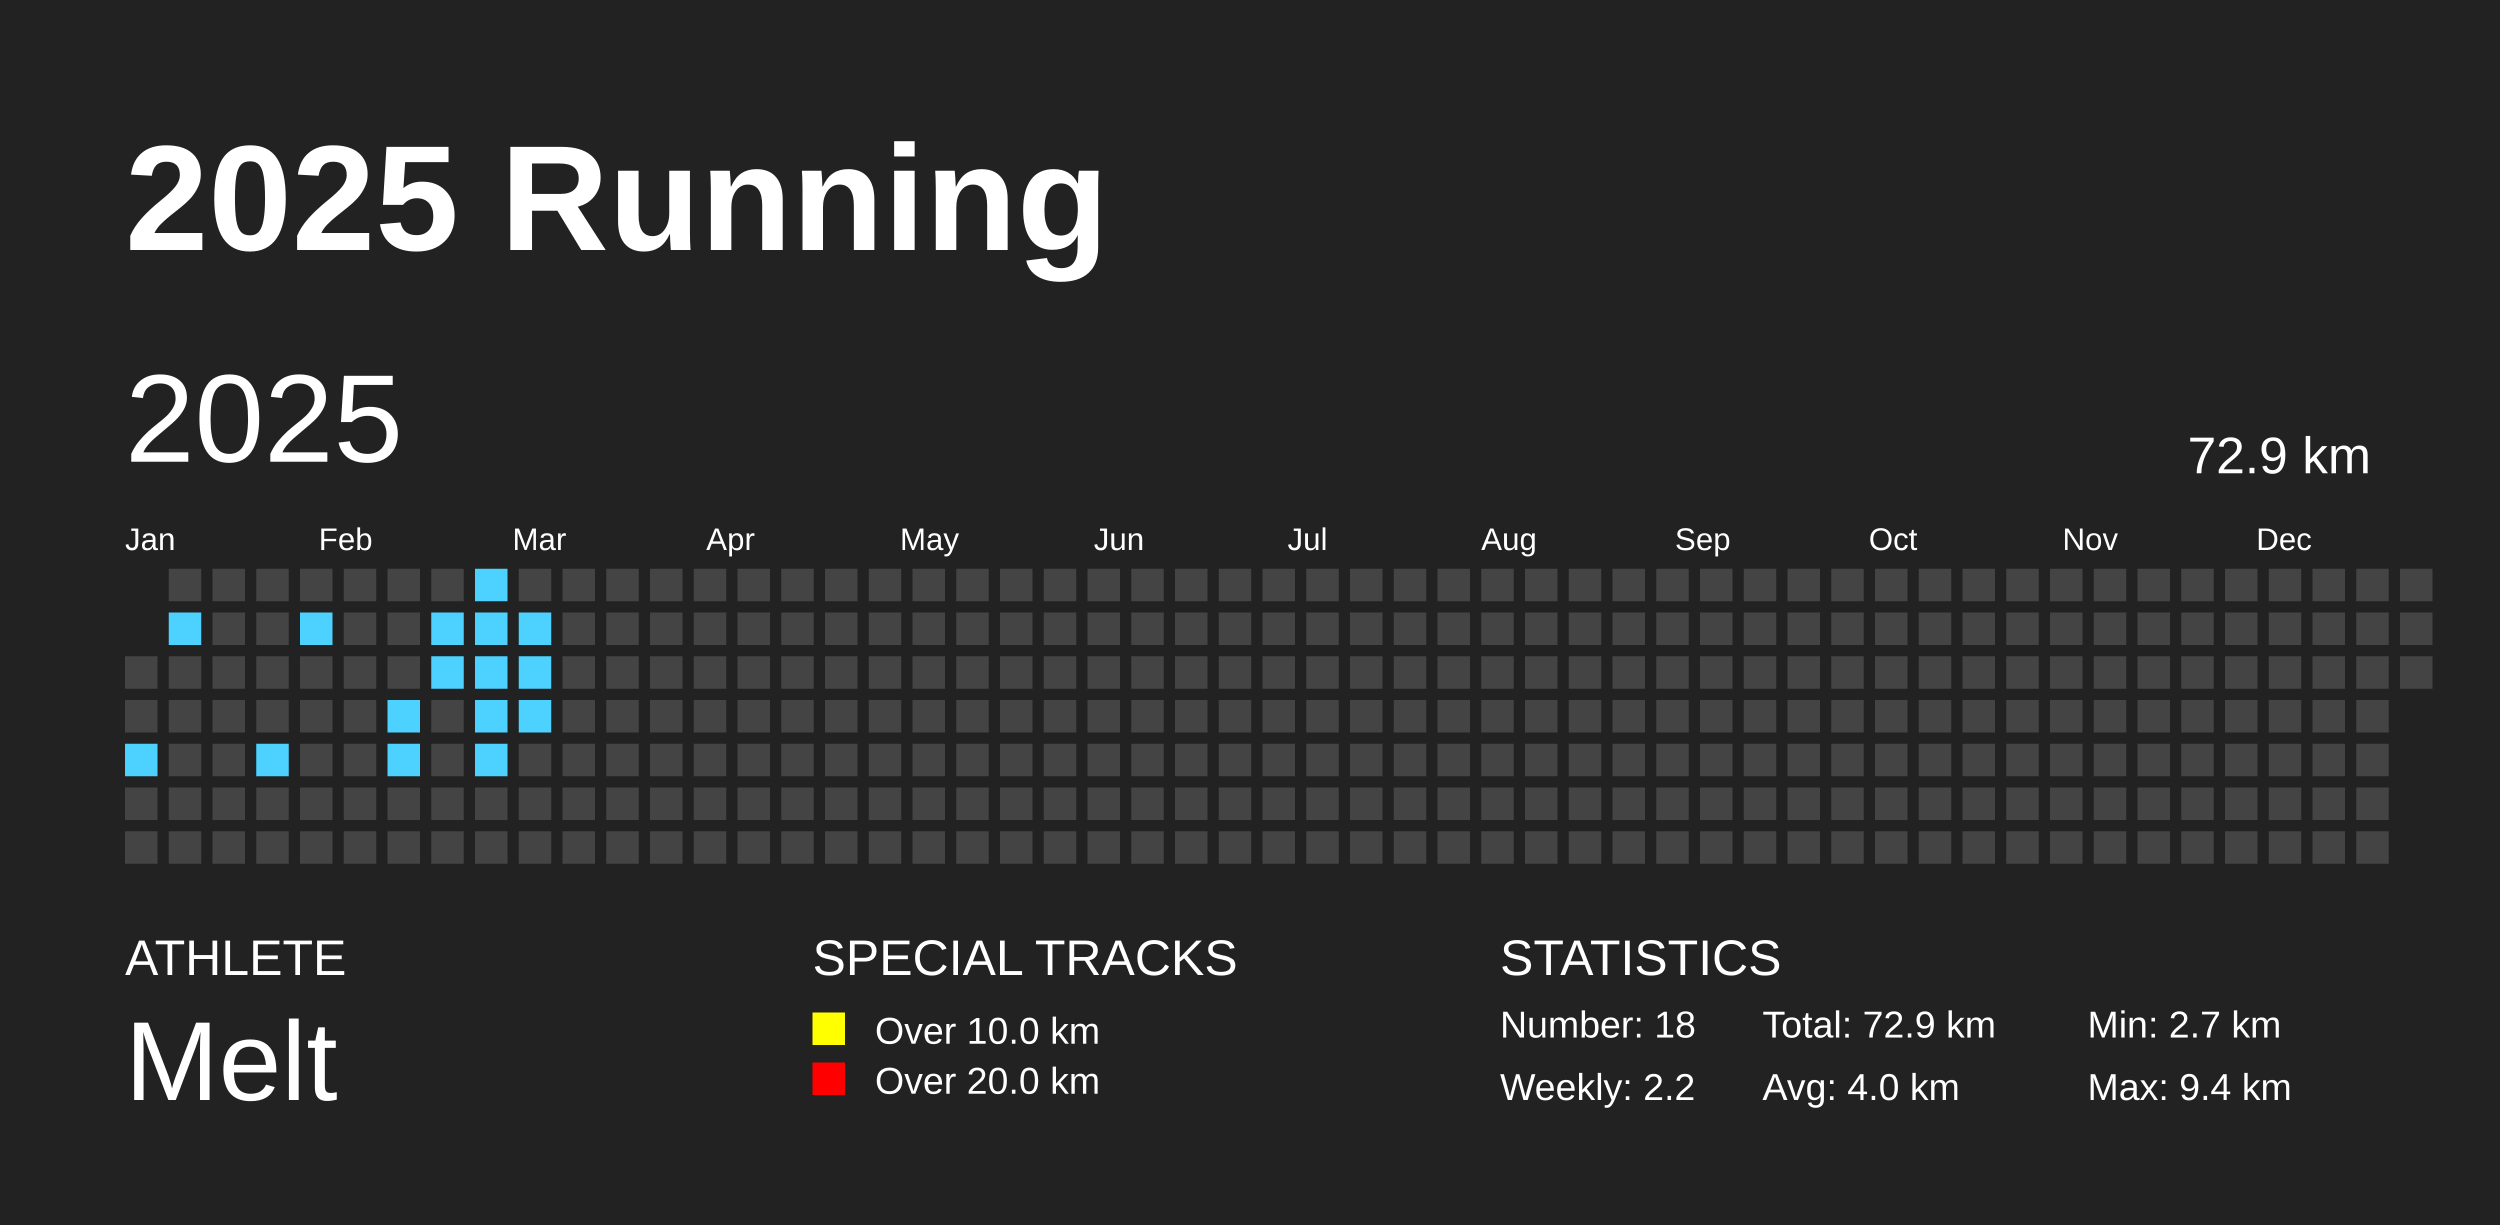
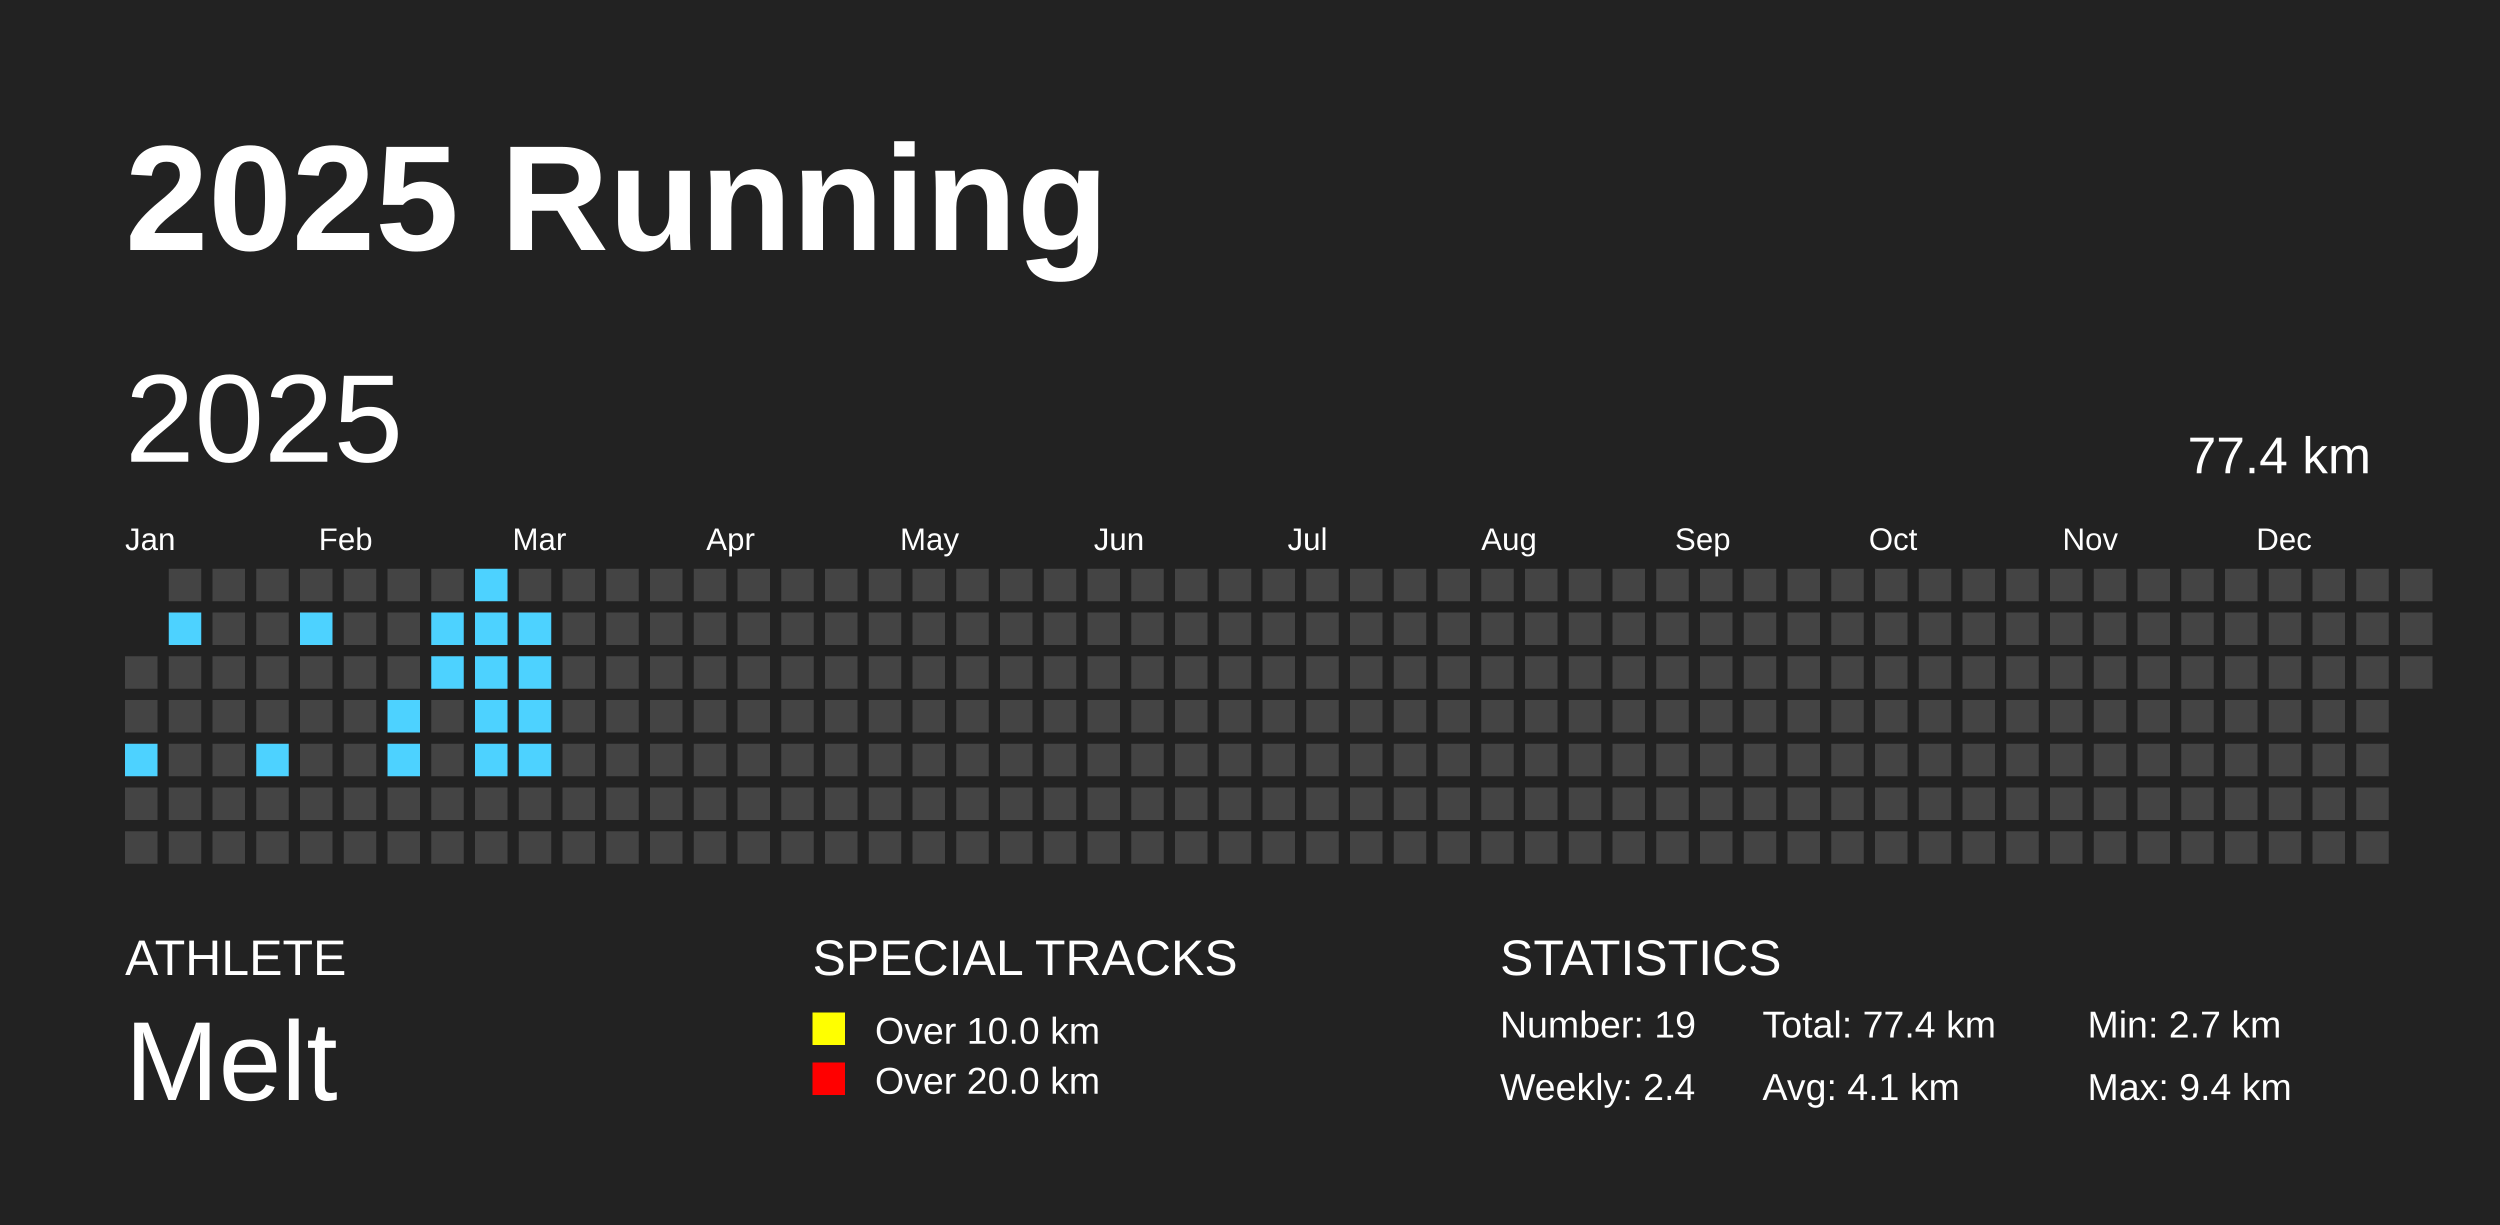
<svg xmlns="http://www.w3.org/2000/svg" baseProfile="full" height="98mm" version="1.1" viewBox="0,0,200,98" width="200mm">
  <defs />
  <rect fill="#222222" height="98" width="200" x="0" y="0" />
  <text fill="#FFFFFF" style="font-size:12px; font-family:Arial; font-weight:bold;" x="10" y="20">2025 Running</text>
  <text fill="#FFFFFF" style="font-size:4px; font-family:Arial" x="10" y="78">ATHLETE</text>
  <text fill="#FFFFFF" style="font-size:9px; font-family:Arial" x="10" y="88">Melt</text>
  <text fill="#FFFFFF" style="font-size:4px; font-family:Arial" x="65" y="78">SPECIAL TRACKS</text>
  <rect fill="yellow" height="2.6" width="2.6" x="65" y="81" />
  <text fill="#FFFFFF" style="font-size:3px; font-family:Arial" x="70" y="83.5">Over 10.0 km</text>
  <rect fill="red" height="2.6" width="2.6" x="65" y="85" />
  <text fill="#FFFFFF" style="font-size:3px; font-family:Arial" x="70" y="87.5">Over 20.0 km</text>
  <text fill="#FFFFFF" style="font-size:4px; font-family:Arial" x="120" y="78">STATISTICS</text>
-   <text fill="#FFFFFF" style="font-size:3px; font-family:Arial" x="120" y="83">Number: 18</text>
-   <text fill="#FFFFFF" style="font-size:3px; font-family:Arial" x="120" y="88">Weekly: 2.2</text>
-   <text fill="#FFFFFF" style="font-size:3px; font-family:Arial" x="141" y="83">Total: 72.9 km</text>
-   <text fill="#FFFFFF" style="font-size:3px; font-family:Arial" x="141" y="88">Avg: 4.0 km</text>
+   <text fill="#FFFFFF" style="font-size:3px; font-family:Arial" x="120" y="83">Number: 19</text>
+   <text fill="#FFFFFF" style="font-size:3px; font-family:Arial" x="120" y="88">Weekly: 2.4</text>
+   <text fill="#FFFFFF" style="font-size:3px; font-family:Arial" x="141" y="83">Total: 77.4 km</text>
+   <text fill="#FFFFFF" style="font-size:3px; font-family:Arial" x="141" y="88">Avg: 4.1 km</text>
  <text fill="#FFFFFF" style="font-size:3px; font-family:Arial" x="167" y="83">Min: 2.7 km</text>
  <text fill="#FFFFFF" style="font-size:3px; font-family:Arial" x="167" y="88">Max: 9.4 km</text>
  <text dominant-baseline="hanging" fill="#FFFFFF" style="font-size:10.0px; font-family:Arial;" x="10" y="30">2025</text>
-   <text dominant-baseline="hanging" fill="#FFFFFF" style="font-size:4.125px; font-family:Arial;" x="175" y="35">72.9 km</text>
+   <text dominant-baseline="hanging" fill="#FFFFFF" style="font-size:4.125px; font-family:Arial;" x="175" y="35">77.4 km</text>
  <text fill="#FFFFFF" style="font-size:2.5px; font-family:Arial" x="10.0" y="44">Jan</text>
  <text fill="#FFFFFF" style="font-size:2.5px; font-family:Arial" x="25.5" y="44">Feb</text>
  <text fill="#FFFFFF" style="font-size:2.5px; font-family:Arial" x="41.0" y="44">Mar</text>
  <text fill="#FFFFFF" style="font-size:2.5px; font-family:Arial" x="56.5" y="44">Apr</text>
  <text fill="#FFFFFF" style="font-size:2.5px; font-family:Arial" x="72.0" y="44">May</text>
  <text fill="#FFFFFF" style="font-size:2.5px; font-family:Arial" x="87.5" y="44">Jun</text>
  <text fill="#FFFFFF" style="font-size:2.5px; font-family:Arial" x="103.0" y="44">Jul</text>
  <text fill="#FFFFFF" style="font-size:2.5px; font-family:Arial" x="118.5" y="44">Aug</text>
  <text fill="#FFFFFF" style="font-size:2.5px; font-family:Arial" x="134.0" y="44">Sep</text>
  <text fill="#FFFFFF" style="font-size:2.5px; font-family:Arial" x="149.5" y="44">Oct</text>
  <text fill="#FFFFFF" style="font-size:2.5px; font-family:Arial" x="165.0" y="44">Nov</text>
  <text fill="#FFFFFF" style="font-size:2.5px; font-family:Arial" x="180.5" y="44">Dec</text>
  <rect fill="#444444" height="2.6" width="2.6" x="10.0" y="52.5" />
  <rect fill="#444444" height="2.6" width="2.6" x="10.0" y="56.0" />
  <rect fill="#4DD2FF" height="2.6" width="2.6" x="10.0" y="59.5" />
  <rect fill="#444444" height="2.6" width="2.6" x="10.0" y="63.0" />
  <rect fill="#444444" height="2.6" width="2.6" x="10.0" y="66.5" />
  <rect fill="#444444" height="2.6" width="2.6" x="13.5" y="45.5" />
  <rect fill="#4DD2FF" height="2.6" width="2.6" x="13.5" y="49.0" />
  <rect fill="#444444" height="2.6" width="2.6" x="13.5" y="52.5" />
  <rect fill="#444444" height="2.6" width="2.6" x="13.5" y="56.0" />
  <rect fill="#444444" height="2.6" width="2.6" x="13.5" y="59.5" />
  <rect fill="#444444" height="2.6" width="2.6" x="13.5" y="63.0" />
  <rect fill="#444444" height="2.6" width="2.6" x="13.5" y="66.5" />
  <rect fill="#444444" height="2.6" width="2.6" x="17.0" y="45.5" />
  <rect fill="#444444" height="2.6" width="2.6" x="17.0" y="49.0" />
  <rect fill="#444444" height="2.6" width="2.6" x="17.0" y="52.5" />
  <rect fill="#444444" height="2.6" width="2.6" x="17.0" y="56.0" />
  <rect fill="#444444" height="2.6" width="2.6" x="17.0" y="59.5" />
  <rect fill="#444444" height="2.6" width="2.6" x="17.0" y="63.0" />
  <rect fill="#444444" height="2.6" width="2.6" x="17.0" y="66.5" />
  <rect fill="#444444" height="2.6" width="2.6" x="20.5" y="45.5" />
  <rect fill="#444444" height="2.6" width="2.6" x="20.5" y="49.0" />
  <rect fill="#444444" height="2.6" width="2.6" x="20.5" y="52.5" />
  <rect fill="#444444" height="2.6" width="2.6" x="20.5" y="56.0" />
  <rect fill="#4DD2FF" height="2.6" width="2.6" x="20.5" y="59.5" />
  <rect fill="#444444" height="2.6" width="2.6" x="20.5" y="63.0" />
  <rect fill="#444444" height="2.6" width="2.6" x="20.5" y="66.5" />
  <rect fill="#444444" height="2.6" width="2.6" x="24.0" y="45.5" />
  <rect fill="#4DD2FF" height="2.6" width="2.6" x="24.0" y="49.0" />
  <rect fill="#444444" height="2.6" width="2.6" x="24.0" y="52.5" />
  <rect fill="#444444" height="2.6" width="2.6" x="24.0" y="56.0" />
  <rect fill="#444444" height="2.6" width="2.6" x="24.0" y="59.5" />
  <rect fill="#444444" height="2.6" width="2.6" x="24.0" y="63.0" />
  <rect fill="#444444" height="2.6" width="2.6" x="24.0" y="66.5" />
  <rect fill="#444444" height="2.6" width="2.6" x="27.5" y="45.5" />
  <rect fill="#444444" height="2.6" width="2.6" x="27.5" y="49.0" />
  <rect fill="#444444" height="2.6" width="2.6" x="27.5" y="52.5" />
  <rect fill="#444444" height="2.6" width="2.6" x="27.5" y="56.0" />
  <rect fill="#444444" height="2.6" width="2.6" x="27.5" y="59.5" />
  <rect fill="#444444" height="2.6" width="2.6" x="27.5" y="63.0" />
  <rect fill="#444444" height="2.6" width="2.6" x="27.5" y="66.5" />
  <rect fill="#444444" height="2.6" width="2.6" x="31.0" y="45.5" />
  <rect fill="#444444" height="2.6" width="2.6" x="31.0" y="49.0" />
  <rect fill="#444444" height="2.6" width="2.6" x="31.0" y="52.5" />
  <rect fill="#4DD2FF" height="2.6" width="2.6" x="31.0" y="56.0" />
  <rect fill="#4DD2FF" height="2.6" width="2.6" x="31.0" y="59.5" />
  <rect fill="#444444" height="2.6" width="2.6" x="31.0" y="63.0" />
  <rect fill="#444444" height="2.6" width="2.6" x="31.0" y="66.5" />
  <rect fill="#444444" height="2.6" width="2.6" x="34.5" y="45.5" />
  <rect fill="#4DD2FF" height="2.6" width="2.6" x="34.5" y="49.0" />
  <rect fill="#4DD2FF" height="2.6" width="2.6" x="34.5" y="52.5" />
  <rect fill="#444444" height="2.6" width="2.6" x="34.5" y="56.0" />
  <rect fill="#444444" height="2.6" width="2.6" x="34.5" y="59.5" />
  <rect fill="#444444" height="2.6" width="2.6" x="34.5" y="63.0" />
  <rect fill="#444444" height="2.6" width="2.6" x="34.5" y="66.5" />
  <rect fill="#4DD2FF" height="2.6" width="2.6" x="38.0" y="45.5" />
  <rect fill="#4DD2FF" height="2.6" width="2.6" x="38.0" y="49.0" />
  <rect fill="#4DD2FF" height="2.6" width="2.6" x="38.0" y="52.5" />
  <rect fill="#4DD2FF" height="2.6" width="2.6" x="38.0" y="56.0" />
  <rect fill="#4DD2FF" height="2.6" width="2.6" x="38.0" y="59.5" />
  <rect fill="#444444" height="2.6" width="2.6" x="38.0" y="63.0" />
  <rect fill="#444444" height="2.6" width="2.6" x="38.0" y="66.5" />
  <rect fill="#444444" height="2.6" width="2.6" x="41.5" y="45.5" />
  <rect fill="#4DD2FF" height="2.6" width="2.6" x="41.5" y="49.0" />
  <rect fill="#4DD2FF" height="2.6" width="2.6" x="41.5" y="52.5" />
  <rect fill="#4DD2FF" height="2.6" width="2.6" x="41.5" y="56.0" />
-   <rect fill="#444444" height="2.6" width="2.6" x="41.5" y="59.5" />
+   <rect fill="#4DD2FF" height="2.6" width="2.6" x="41.5" y="59.5" />
  <rect fill="#444444" height="2.6" width="2.6" x="41.5" y="63.0" />
  <rect fill="#444444" height="2.6" width="2.6" x="41.5" y="66.5" />
  <rect fill="#444444" height="2.6" width="2.6" x="45.0" y="45.5" />
  <rect fill="#444444" height="2.6" width="2.6" x="45.0" y="49.0" />
  <rect fill="#444444" height="2.6" width="2.6" x="45.0" y="52.5" />
  <rect fill="#444444" height="2.6" width="2.6" x="45.0" y="56.0" />
  <rect fill="#444444" height="2.6" width="2.6" x="45.0" y="59.5" />
  <rect fill="#444444" height="2.6" width="2.6" x="45.0" y="63.0" />
  <rect fill="#444444" height="2.6" width="2.6" x="45.0" y="66.5" />
  <rect fill="#444444" height="2.6" width="2.6" x="48.5" y="45.5" />
  <rect fill="#444444" height="2.6" width="2.6" x="48.5" y="49.0" />
  <rect fill="#444444" height="2.6" width="2.6" x="48.5" y="52.5" />
  <rect fill="#444444" height="2.6" width="2.6" x="48.5" y="56.0" />
  <rect fill="#444444" height="2.6" width="2.6" x="48.5" y="59.5" />
  <rect fill="#444444" height="2.6" width="2.6" x="48.5" y="63.0" />
  <rect fill="#444444" height="2.6" width="2.6" x="48.5" y="66.5" />
  <rect fill="#444444" height="2.6" width="2.6" x="52.0" y="45.5" />
  <rect fill="#444444" height="2.6" width="2.6" x="52.0" y="49.0" />
  <rect fill="#444444" height="2.6" width="2.6" x="52.0" y="52.5" />
  <rect fill="#444444" height="2.6" width="2.6" x="52.0" y="56.0" />
  <rect fill="#444444" height="2.6" width="2.6" x="52.0" y="59.5" />
  <rect fill="#444444" height="2.6" width="2.6" x="52.0" y="63.0" />
  <rect fill="#444444" height="2.6" width="2.6" x="52.0" y="66.5" />
  <rect fill="#444444" height="2.6" width="2.6" x="55.5" y="45.5" />
  <rect fill="#444444" height="2.6" width="2.6" x="55.5" y="49.0" />
  <rect fill="#444444" height="2.6" width="2.6" x="55.5" y="52.5" />
  <rect fill="#444444" height="2.6" width="2.6" x="55.5" y="56.0" />
  <rect fill="#444444" height="2.6" width="2.6" x="55.5" y="59.5" />
  <rect fill="#444444" height="2.6" width="2.6" x="55.5" y="63.0" />
  <rect fill="#444444" height="2.6" width="2.6" x="55.5" y="66.5" />
  <rect fill="#444444" height="2.6" width="2.6" x="59.0" y="45.5" />
  <rect fill="#444444" height="2.6" width="2.6" x="59.0" y="49.0" />
  <rect fill="#444444" height="2.6" width="2.6" x="59.0" y="52.5" />
  <rect fill="#444444" height="2.6" width="2.6" x="59.0" y="56.0" />
  <rect fill="#444444" height="2.6" width="2.6" x="59.0" y="59.5" />
  <rect fill="#444444" height="2.6" width="2.6" x="59.0" y="63.0" />
  <rect fill="#444444" height="2.6" width="2.6" x="59.0" y="66.5" />
  <rect fill="#444444" height="2.6" width="2.6" x="62.5" y="45.5" />
  <rect fill="#444444" height="2.6" width="2.6" x="62.5" y="49.0" />
  <rect fill="#444444" height="2.6" width="2.6" x="62.5" y="52.5" />
  <rect fill="#444444" height="2.6" width="2.6" x="62.5" y="56.0" />
  <rect fill="#444444" height="2.6" width="2.6" x="62.5" y="59.5" />
  <rect fill="#444444" height="2.6" width="2.6" x="62.5" y="63.0" />
  <rect fill="#444444" height="2.6" width="2.6" x="62.5" y="66.5" />
  <rect fill="#444444" height="2.6" width="2.6" x="66.0" y="45.5" />
  <rect fill="#444444" height="2.6" width="2.6" x="66.0" y="49.0" />
  <rect fill="#444444" height="2.6" width="2.6" x="66.0" y="52.5" />
  <rect fill="#444444" height="2.6" width="2.6" x="66.0" y="56.0" />
  <rect fill="#444444" height="2.6" width="2.6" x="66.0" y="59.5" />
  <rect fill="#444444" height="2.6" width="2.6" x="66.0" y="63.0" />
  <rect fill="#444444" height="2.6" width="2.6" x="66.0" y="66.5" />
  <rect fill="#444444" height="2.6" width="2.6" x="69.5" y="45.5" />
  <rect fill="#444444" height="2.6" width="2.6" x="69.5" y="49.0" />
  <rect fill="#444444" height="2.6" width="2.6" x="69.5" y="52.5" />
  <rect fill="#444444" height="2.6" width="2.6" x="69.5" y="56.0" />
  <rect fill="#444444" height="2.6" width="2.6" x="69.5" y="59.5" />
  <rect fill="#444444" height="2.6" width="2.6" x="69.5" y="63.0" />
  <rect fill="#444444" height="2.6" width="2.6" x="69.5" y="66.5" />
  <rect fill="#444444" height="2.6" width="2.6" x="73.0" y="45.5" />
  <rect fill="#444444" height="2.6" width="2.6" x="73.0" y="49.0" />
  <rect fill="#444444" height="2.6" width="2.6" x="73.0" y="52.5" />
  <rect fill="#444444" height="2.6" width="2.6" x="73.0" y="56.0" />
  <rect fill="#444444" height="2.6" width="2.6" x="73.0" y="59.5" />
  <rect fill="#444444" height="2.6" width="2.6" x="73.0" y="63.0" />
  <rect fill="#444444" height="2.6" width="2.6" x="73.0" y="66.5" />
  <rect fill="#444444" height="2.6" width="2.6" x="76.5" y="45.5" />
  <rect fill="#444444" height="2.6" width="2.6" x="76.5" y="49.0" />
  <rect fill="#444444" height="2.6" width="2.6" x="76.5" y="52.5" />
  <rect fill="#444444" height="2.6" width="2.6" x="76.5" y="56.0" />
  <rect fill="#444444" height="2.6" width="2.6" x="76.5" y="59.5" />
  <rect fill="#444444" height="2.6" width="2.6" x="76.5" y="63.0" />
  <rect fill="#444444" height="2.6" width="2.6" x="76.5" y="66.5" />
  <rect fill="#444444" height="2.6" width="2.6" x="80.0" y="45.5" />
  <rect fill="#444444" height="2.6" width="2.6" x="80.0" y="49.0" />
  <rect fill="#444444" height="2.6" width="2.6" x="80.0" y="52.5" />
  <rect fill="#444444" height="2.6" width="2.6" x="80.0" y="56.0" />
  <rect fill="#444444" height="2.6" width="2.6" x="80.0" y="59.5" />
  <rect fill="#444444" height="2.6" width="2.6" x="80.0" y="63.0" />
  <rect fill="#444444" height="2.6" width="2.6" x="80.0" y="66.5" />
  <rect fill="#444444" height="2.6" width="2.6" x="83.5" y="45.5" />
  <rect fill="#444444" height="2.6" width="2.6" x="83.5" y="49.0" />
  <rect fill="#444444" height="2.6" width="2.6" x="83.5" y="52.5" />
  <rect fill="#444444" height="2.6" width="2.6" x="83.5" y="56.0" />
  <rect fill="#444444" height="2.6" width="2.6" x="83.5" y="59.5" />
  <rect fill="#444444" height="2.6" width="2.6" x="83.5" y="63.0" />
  <rect fill="#444444" height="2.6" width="2.6" x="83.5" y="66.5" />
  <rect fill="#444444" height="2.6" width="2.6" x="87.0" y="45.5" />
  <rect fill="#444444" height="2.6" width="2.6" x="87.0" y="49.0" />
  <rect fill="#444444" height="2.6" width="2.6" x="87.0" y="52.5" />
  <rect fill="#444444" height="2.6" width="2.6" x="87.0" y="56.0" />
  <rect fill="#444444" height="2.6" width="2.6" x="87.0" y="59.5" />
  <rect fill="#444444" height="2.6" width="2.6" x="87.0" y="63.0" />
  <rect fill="#444444" height="2.6" width="2.6" x="87.0" y="66.5" />
  <rect fill="#444444" height="2.6" width="2.6" x="90.5" y="45.5" />
  <rect fill="#444444" height="2.6" width="2.6" x="90.5" y="49.0" />
  <rect fill="#444444" height="2.6" width="2.6" x="90.5" y="52.5" />
  <rect fill="#444444" height="2.6" width="2.6" x="90.5" y="56.0" />
  <rect fill="#444444" height="2.6" width="2.6" x="90.5" y="59.5" />
  <rect fill="#444444" height="2.6" width="2.6" x="90.5" y="63.0" />
  <rect fill="#444444" height="2.6" width="2.6" x="90.5" y="66.5" />
  <rect fill="#444444" height="2.6" width="2.6" x="94.0" y="45.5" />
  <rect fill="#444444" height="2.6" width="2.6" x="94.0" y="49.0" />
  <rect fill="#444444" height="2.6" width="2.6" x="94.0" y="52.5" />
  <rect fill="#444444" height="2.6" width="2.6" x="94.0" y="56.0" />
  <rect fill="#444444" height="2.6" width="2.6" x="94.0" y="59.5" />
  <rect fill="#444444" height="2.6" width="2.6" x="94.0" y="63.0" />
  <rect fill="#444444" height="2.6" width="2.6" x="94.0" y="66.5" />
  <rect fill="#444444" height="2.6" width="2.6" x="97.5" y="45.5" />
  <rect fill="#444444" height="2.6" width="2.6" x="97.5" y="49.0" />
  <rect fill="#444444" height="2.6" width="2.6" x="97.5" y="52.5" />
  <rect fill="#444444" height="2.6" width="2.6" x="97.5" y="56.0" />
  <rect fill="#444444" height="2.6" width="2.6" x="97.5" y="59.5" />
  <rect fill="#444444" height="2.6" width="2.6" x="97.5" y="63.0" />
  <rect fill="#444444" height="2.6" width="2.6" x="97.5" y="66.5" />
  <rect fill="#444444" height="2.6" width="2.6" x="101.0" y="45.5" />
  <rect fill="#444444" height="2.6" width="2.6" x="101.0" y="49.0" />
  <rect fill="#444444" height="2.6" width="2.6" x="101.0" y="52.5" />
  <rect fill="#444444" height="2.6" width="2.6" x="101.0" y="56.0" />
  <rect fill="#444444" height="2.6" width="2.6" x="101.0" y="59.5" />
  <rect fill="#444444" height="2.6" width="2.6" x="101.0" y="63.0" />
  <rect fill="#444444" height="2.6" width="2.6" x="101.0" y="66.5" />
  <rect fill="#444444" height="2.6" width="2.6" x="104.5" y="45.5" />
  <rect fill="#444444" height="2.6" width="2.6" x="104.5" y="49.0" />
  <rect fill="#444444" height="2.6" width="2.6" x="104.5" y="52.5" />
  <rect fill="#444444" height="2.6" width="2.6" x="104.5" y="56.0" />
  <rect fill="#444444" height="2.6" width="2.6" x="104.5" y="59.5" />
  <rect fill="#444444" height="2.6" width="2.6" x="104.5" y="63.0" />
  <rect fill="#444444" height="2.6" width="2.6" x="104.5" y="66.5" />
  <rect fill="#444444" height="2.6" width="2.6" x="108.0" y="45.5" />
  <rect fill="#444444" height="2.6" width="2.6" x="108.0" y="49.0" />
  <rect fill="#444444" height="2.6" width="2.6" x="108.0" y="52.5" />
  <rect fill="#444444" height="2.6" width="2.6" x="108.0" y="56.0" />
  <rect fill="#444444" height="2.6" width="2.6" x="108.0" y="59.5" />
  <rect fill="#444444" height="2.6" width="2.6" x="108.0" y="63.0" />
  <rect fill="#444444" height="2.6" width="2.6" x="108.0" y="66.5" />
  <rect fill="#444444" height="2.6" width="2.6" x="111.5" y="45.5" />
  <rect fill="#444444" height="2.6" width="2.6" x="111.5" y="49.0" />
  <rect fill="#444444" height="2.6" width="2.6" x="111.5" y="52.5" />
  <rect fill="#444444" height="2.6" width="2.6" x="111.5" y="56.0" />
  <rect fill="#444444" height="2.6" width="2.6" x="111.5" y="59.5" />
  <rect fill="#444444" height="2.6" width="2.6" x="111.5" y="63.0" />
  <rect fill="#444444" height="2.6" width="2.6" x="111.5" y="66.5" />
  <rect fill="#444444" height="2.6" width="2.6" x="115.0" y="45.5" />
  <rect fill="#444444" height="2.6" width="2.6" x="115.0" y="49.0" />
  <rect fill="#444444" height="2.6" width="2.6" x="115.0" y="52.5" />
  <rect fill="#444444" height="2.6" width="2.6" x="115.0" y="56.0" />
  <rect fill="#444444" height="2.6" width="2.6" x="115.0" y="59.5" />
  <rect fill="#444444" height="2.6" width="2.6" x="115.0" y="63.0" />
  <rect fill="#444444" height="2.6" width="2.6" x="115.0" y="66.5" />
  <rect fill="#444444" height="2.6" width="2.6" x="118.5" y="45.5" />
  <rect fill="#444444" height="2.6" width="2.6" x="118.5" y="49.0" />
  <rect fill="#444444" height="2.6" width="2.6" x="118.5" y="52.5" />
  <rect fill="#444444" height="2.6" width="2.6" x="118.5" y="56.0" />
  <rect fill="#444444" height="2.6" width="2.6" x="118.5" y="59.5" />
  <rect fill="#444444" height="2.6" width="2.6" x="118.5" y="63.0" />
  <rect fill="#444444" height="2.6" width="2.6" x="118.5" y="66.5" />
  <rect fill="#444444" height="2.6" width="2.6" x="122.0" y="45.5" />
  <rect fill="#444444" height="2.6" width="2.6" x="122.0" y="49.0" />
  <rect fill="#444444" height="2.6" width="2.6" x="122.0" y="52.5" />
  <rect fill="#444444" height="2.6" width="2.6" x="122.0" y="56.0" />
  <rect fill="#444444" height="2.6" width="2.6" x="122.0" y="59.5" />
  <rect fill="#444444" height="2.6" width="2.6" x="122.0" y="63.0" />
  <rect fill="#444444" height="2.6" width="2.6" x="122.0" y="66.5" />
  <rect fill="#444444" height="2.6" width="2.6" x="125.5" y="45.5" />
  <rect fill="#444444" height="2.6" width="2.6" x="125.5" y="49.0" />
  <rect fill="#444444" height="2.6" width="2.6" x="125.5" y="52.5" />
  <rect fill="#444444" height="2.6" width="2.6" x="125.5" y="56.0" />
  <rect fill="#444444" height="2.6" width="2.6" x="125.5" y="59.5" />
  <rect fill="#444444" height="2.6" width="2.6" x="125.5" y="63.0" />
  <rect fill="#444444" height="2.6" width="2.6" x="125.5" y="66.5" />
  <rect fill="#444444" height="2.6" width="2.6" x="129.0" y="45.5" />
  <rect fill="#444444" height="2.6" width="2.6" x="129.0" y="49.0" />
  <rect fill="#444444" height="2.6" width="2.6" x="129.0" y="52.5" />
  <rect fill="#444444" height="2.6" width="2.6" x="129.0" y="56.0" />
  <rect fill="#444444" height="2.6" width="2.6" x="129.0" y="59.5" />
  <rect fill="#444444" height="2.6" width="2.6" x="129.0" y="63.0" />
  <rect fill="#444444" height="2.6" width="2.6" x="129.0" y="66.5" />
  <rect fill="#444444" height="2.6" width="2.6" x="132.5" y="45.5" />
  <rect fill="#444444" height="2.6" width="2.6" x="132.5" y="49.0" />
  <rect fill="#444444" height="2.6" width="2.6" x="132.5" y="52.5" />
  <rect fill="#444444" height="2.6" width="2.6" x="132.5" y="56.0" />
  <rect fill="#444444" height="2.6" width="2.6" x="132.5" y="59.5" />
  <rect fill="#444444" height="2.6" width="2.6" x="132.5" y="63.0" />
  <rect fill="#444444" height="2.6" width="2.6" x="132.5" y="66.5" />
  <rect fill="#444444" height="2.6" width="2.6" x="136.0" y="45.5" />
  <rect fill="#444444" height="2.6" width="2.6" x="136.0" y="49.0" />
  <rect fill="#444444" height="2.6" width="2.6" x="136.0" y="52.5" />
  <rect fill="#444444" height="2.6" width="2.6" x="136.0" y="56.0" />
  <rect fill="#444444" height="2.6" width="2.6" x="136.0" y="59.5" />
  <rect fill="#444444" height="2.6" width="2.6" x="136.0" y="63.0" />
  <rect fill="#444444" height="2.6" width="2.6" x="136.0" y="66.5" />
  <rect fill="#444444" height="2.6" width="2.6" x="139.5" y="45.5" />
  <rect fill="#444444" height="2.6" width="2.6" x="139.5" y="49.0" />
  <rect fill="#444444" height="2.6" width="2.6" x="139.5" y="52.5" />
  <rect fill="#444444" height="2.6" width="2.6" x="139.5" y="56.0" />
  <rect fill="#444444" height="2.6" width="2.6" x="139.5" y="59.5" />
  <rect fill="#444444" height="2.6" width="2.6" x="139.5" y="63.0" />
  <rect fill="#444444" height="2.6" width="2.6" x="139.5" y="66.5" />
  <rect fill="#444444" height="2.6" width="2.6" x="143.0" y="45.5" />
  <rect fill="#444444" height="2.6" width="2.6" x="143.0" y="49.0" />
  <rect fill="#444444" height="2.6" width="2.6" x="143.0" y="52.5" />
  <rect fill="#444444" height="2.6" width="2.6" x="143.0" y="56.0" />
  <rect fill="#444444" height="2.6" width="2.6" x="143.0" y="59.5" />
  <rect fill="#444444" height="2.6" width="2.6" x="143.0" y="63.0" />
  <rect fill="#444444" height="2.6" width="2.6" x="143.0" y="66.5" />
  <rect fill="#444444" height="2.6" width="2.6" x="146.5" y="45.5" />
  <rect fill="#444444" height="2.6" width="2.6" x="146.5" y="49.0" />
  <rect fill="#444444" height="2.6" width="2.6" x="146.5" y="52.5" />
  <rect fill="#444444" height="2.6" width="2.6" x="146.5" y="56.0" />
  <rect fill="#444444" height="2.6" width="2.6" x="146.5" y="59.5" />
  <rect fill="#444444" height="2.6" width="2.6" x="146.5" y="63.0" />
  <rect fill="#444444" height="2.6" width="2.6" x="146.5" y="66.5" />
  <rect fill="#444444" height="2.6" width="2.6" x="150.0" y="45.5" />
  <rect fill="#444444" height="2.6" width="2.6" x="150.0" y="49.0" />
  <rect fill="#444444" height="2.6" width="2.6" x="150.0" y="52.5" />
  <rect fill="#444444" height="2.6" width="2.6" x="150.0" y="56.0" />
  <rect fill="#444444" height="2.6" width="2.6" x="150.0" y="59.5" />
  <rect fill="#444444" height="2.6" width="2.6" x="150.0" y="63.0" />
  <rect fill="#444444" height="2.6" width="2.6" x="150.0" y="66.5" />
  <rect fill="#444444" height="2.6" width="2.6" x="153.5" y="45.5" />
  <rect fill="#444444" height="2.6" width="2.6" x="153.5" y="49.0" />
  <rect fill="#444444" height="2.6" width="2.6" x="153.5" y="52.5" />
  <rect fill="#444444" height="2.6" width="2.6" x="153.5" y="56.0" />
  <rect fill="#444444" height="2.6" width="2.6" x="153.5" y="59.5" />
  <rect fill="#444444" height="2.6" width="2.6" x="153.5" y="63.0" />
  <rect fill="#444444" height="2.6" width="2.6" x="153.5" y="66.5" />
  <rect fill="#444444" height="2.6" width="2.6" x="157.0" y="45.5" />
  <rect fill="#444444" height="2.6" width="2.6" x="157.0" y="49.0" />
  <rect fill="#444444" height="2.6" width="2.6" x="157.0" y="52.5" />
  <rect fill="#444444" height="2.6" width="2.6" x="157.0" y="56.0" />
  <rect fill="#444444" height="2.6" width="2.6" x="157.0" y="59.5" />
  <rect fill="#444444" height="2.6" width="2.6" x="157.0" y="63.0" />
  <rect fill="#444444" height="2.6" width="2.6" x="157.0" y="66.5" />
  <rect fill="#444444" height="2.6" width="2.6" x="160.5" y="45.5" />
  <rect fill="#444444" height="2.6" width="2.6" x="160.5" y="49.0" />
  <rect fill="#444444" height="2.6" width="2.6" x="160.5" y="52.5" />
  <rect fill="#444444" height="2.6" width="2.6" x="160.5" y="56.0" />
  <rect fill="#444444" height="2.6" width="2.6" x="160.5" y="59.5" />
  <rect fill="#444444" height="2.6" width="2.6" x="160.5" y="63.0" />
  <rect fill="#444444" height="2.6" width="2.6" x="160.5" y="66.5" />
  <rect fill="#444444" height="2.6" width="2.6" x="164.0" y="45.5" />
  <rect fill="#444444" height="2.6" width="2.6" x="164.0" y="49.0" />
  <rect fill="#444444" height="2.6" width="2.6" x="164.0" y="52.5" />
  <rect fill="#444444" height="2.6" width="2.6" x="164.0" y="56.0" />
  <rect fill="#444444" height="2.6" width="2.6" x="164.0" y="59.5" />
  <rect fill="#444444" height="2.6" width="2.6" x="164.0" y="63.0" />
  <rect fill="#444444" height="2.6" width="2.6" x="164.0" y="66.5" />
  <rect fill="#444444" height="2.6" width="2.6" x="167.5" y="45.5" />
  <rect fill="#444444" height="2.6" width="2.6" x="167.5" y="49.0" />
  <rect fill="#444444" height="2.6" width="2.6" x="167.5" y="52.5" />
  <rect fill="#444444" height="2.6" width="2.6" x="167.5" y="56.0" />
  <rect fill="#444444" height="2.6" width="2.6" x="167.5" y="59.5" />
  <rect fill="#444444" height="2.6" width="2.6" x="167.5" y="63.0" />
  <rect fill="#444444" height="2.6" width="2.6" x="167.5" y="66.5" />
  <rect fill="#444444" height="2.6" width="2.6" x="171.0" y="45.5" />
  <rect fill="#444444" height="2.6" width="2.6" x="171.0" y="49.0" />
  <rect fill="#444444" height="2.6" width="2.6" x="171.0" y="52.5" />
  <rect fill="#444444" height="2.6" width="2.6" x="171.0" y="56.0" />
  <rect fill="#444444" height="2.6" width="2.6" x="171.0" y="59.5" />
  <rect fill="#444444" height="2.6" width="2.6" x="171.0" y="63.0" />
  <rect fill="#444444" height="2.6" width="2.6" x="171.0" y="66.5" />
  <rect fill="#444444" height="2.6" width="2.6" x="174.5" y="45.5" />
  <rect fill="#444444" height="2.6" width="2.6" x="174.5" y="49.0" />
  <rect fill="#444444" height="2.6" width="2.6" x="174.5" y="52.5" />
  <rect fill="#444444" height="2.6" width="2.6" x="174.5" y="56.0" />
  <rect fill="#444444" height="2.6" width="2.6" x="174.5" y="59.5" />
  <rect fill="#444444" height="2.6" width="2.6" x="174.5" y="63.0" />
  <rect fill="#444444" height="2.6" width="2.6" x="174.5" y="66.5" />
  <rect fill="#444444" height="2.6" width="2.6" x="178.0" y="45.5" />
  <rect fill="#444444" height="2.6" width="2.6" x="178.0" y="49.0" />
  <rect fill="#444444" height="2.6" width="2.6" x="178.0" y="52.5" />
  <rect fill="#444444" height="2.6" width="2.6" x="178.0" y="56.0" />
  <rect fill="#444444" height="2.6" width="2.6" x="178.0" y="59.5" />
  <rect fill="#444444" height="2.6" width="2.6" x="178.0" y="63.0" />
  <rect fill="#444444" height="2.6" width="2.6" x="178.0" y="66.5" />
  <rect fill="#444444" height="2.6" width="2.6" x="181.5" y="45.5" />
  <rect fill="#444444" height="2.6" width="2.6" x="181.5" y="49.0" />
  <rect fill="#444444" height="2.6" width="2.6" x="181.5" y="52.5" />
  <rect fill="#444444" height="2.6" width="2.6" x="181.5" y="56.0" />
  <rect fill="#444444" height="2.6" width="2.6" x="181.5" y="59.5" />
  <rect fill="#444444" height="2.6" width="2.6" x="181.5" y="63.0" />
  <rect fill="#444444" height="2.6" width="2.6" x="181.5" y="66.5" />
  <rect fill="#444444" height="2.6" width="2.6" x="185.0" y="45.5" />
  <rect fill="#444444" height="2.6" width="2.6" x="185.0" y="49.0" />
  <rect fill="#444444" height="2.6" width="2.6" x="185.0" y="52.5" />
  <rect fill="#444444" height="2.6" width="2.6" x="185.0" y="56.0" />
  <rect fill="#444444" height="2.6" width="2.6" x="185.0" y="59.5" />
  <rect fill="#444444" height="2.6" width="2.6" x="185.0" y="63.0" />
  <rect fill="#444444" height="2.6" width="2.6" x="185.0" y="66.5" />
  <rect fill="#444444" height="2.6" width="2.6" x="188.5" y="45.5" />
  <rect fill="#444444" height="2.6" width="2.6" x="188.5" y="49.0" />
  <rect fill="#444444" height="2.6" width="2.6" x="188.5" y="52.5" />
  <rect fill="#444444" height="2.6" width="2.6" x="188.5" y="56.0" />
  <rect fill="#444444" height="2.6" width="2.6" x="188.5" y="59.5" />
  <rect fill="#444444" height="2.6" width="2.6" x="188.5" y="63.0" />
  <rect fill="#444444" height="2.6" width="2.6" x="188.5" y="66.5" />
  <rect fill="#444444" height="2.6" width="2.6" x="192.0" y="45.5" />
  <rect fill="#444444" height="2.6" width="2.6" x="192.0" y="49.0" />
  <rect fill="#444444" height="2.6" width="2.6" x="192.0" y="52.5" />
</svg>
